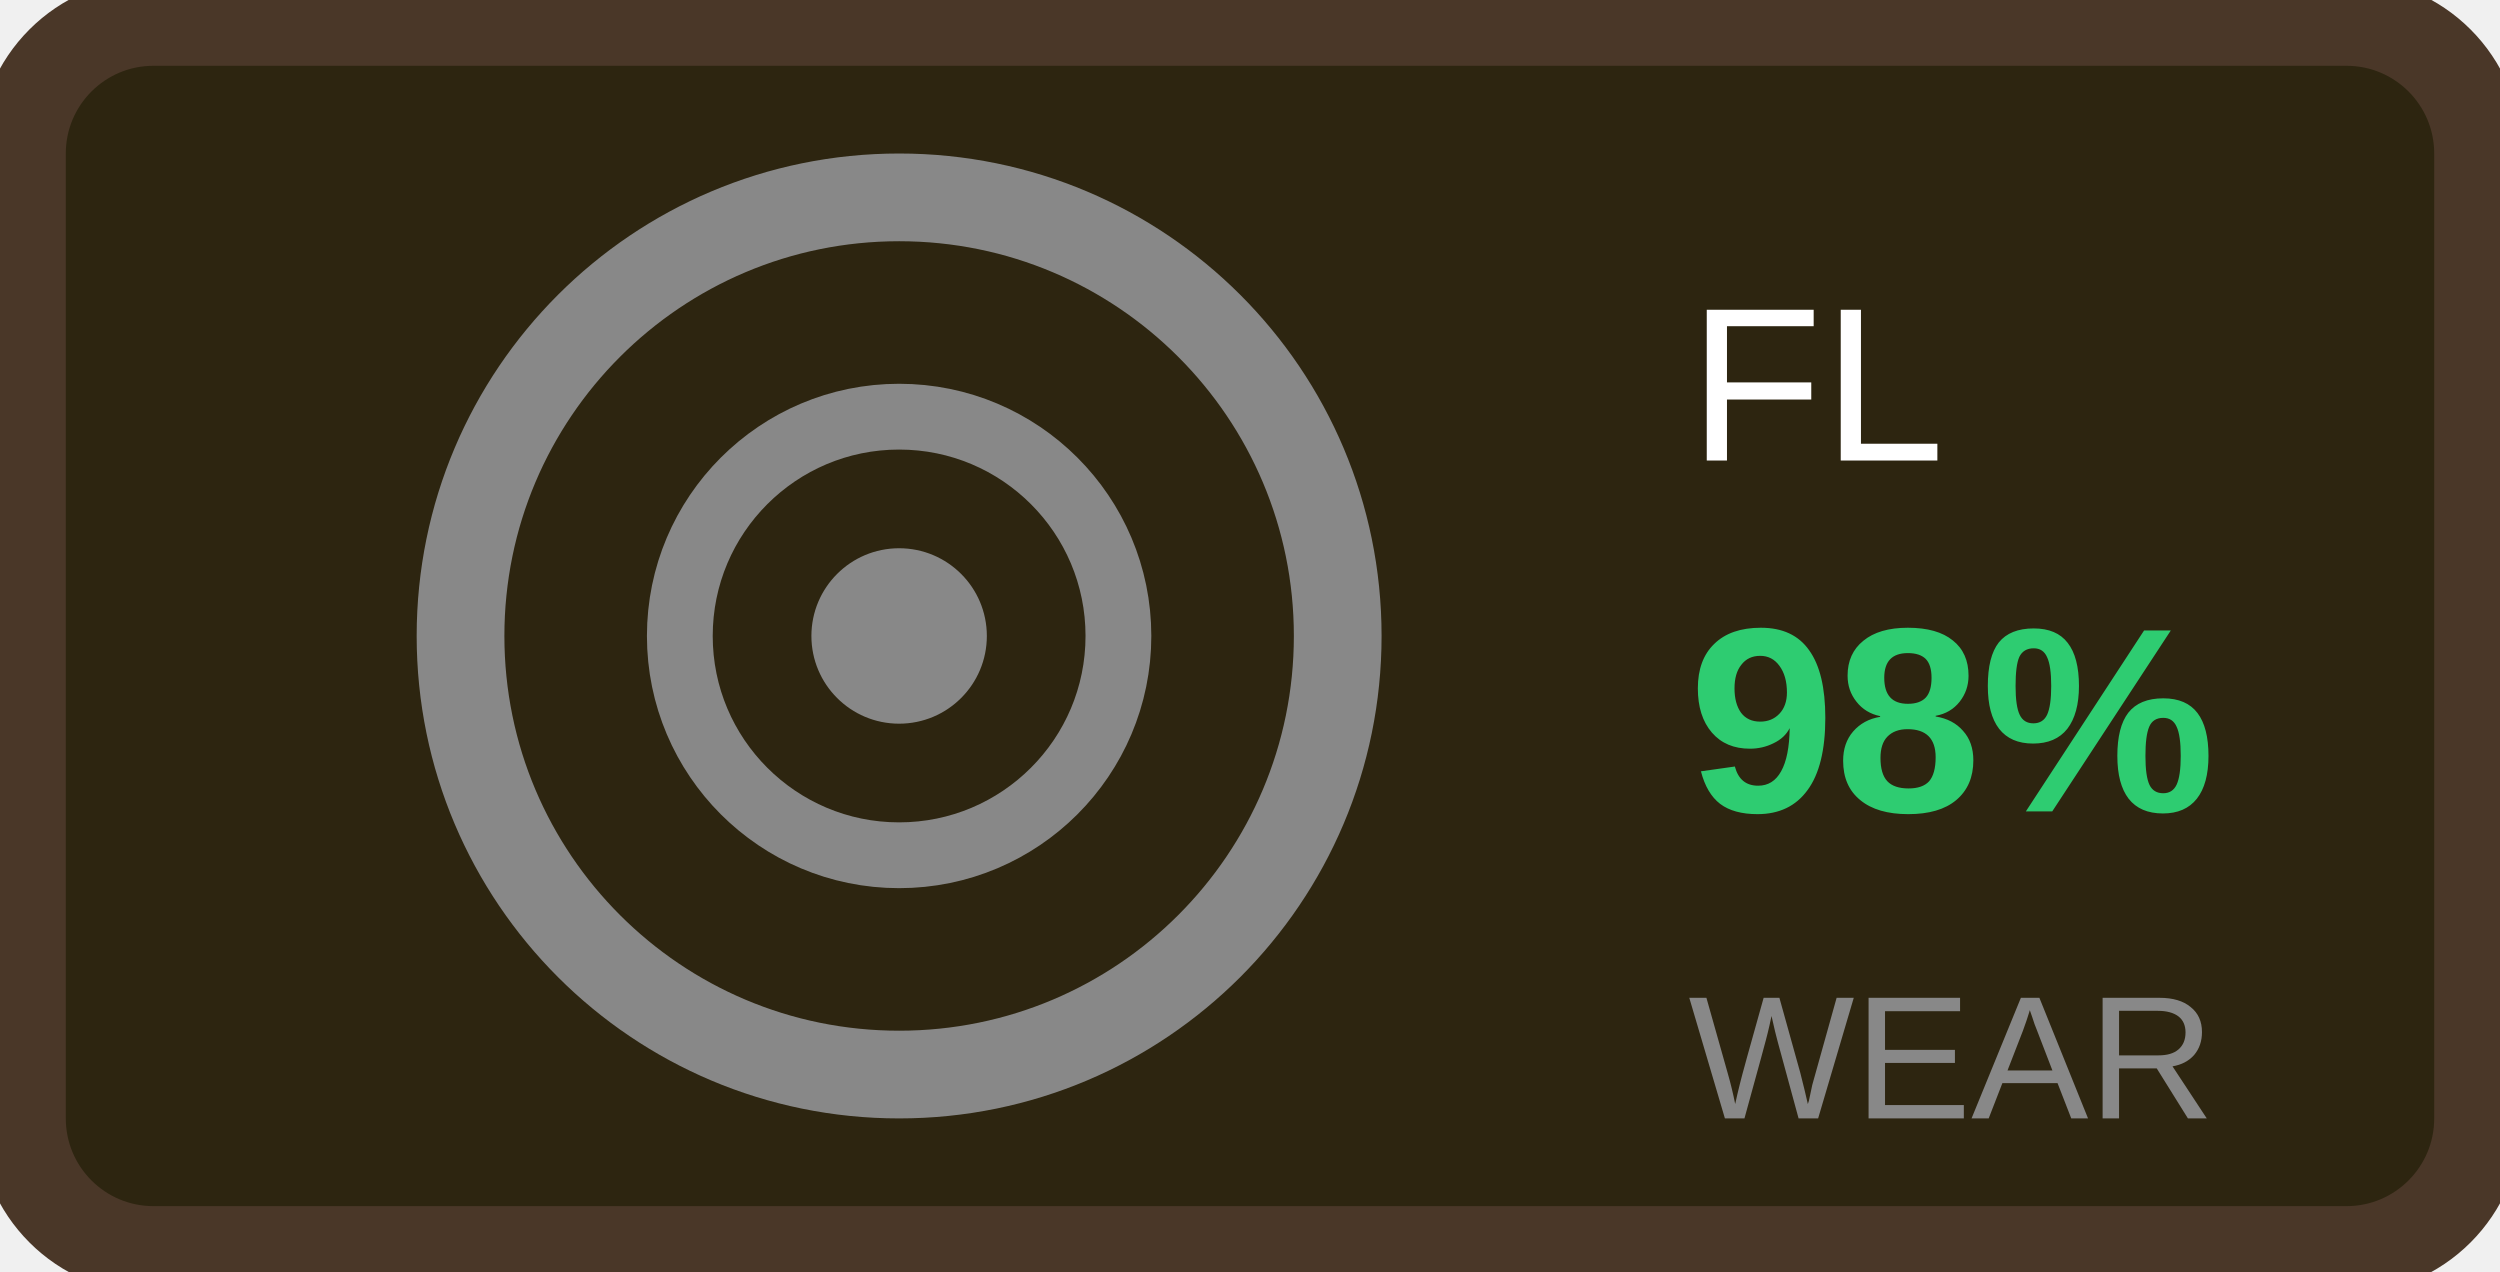
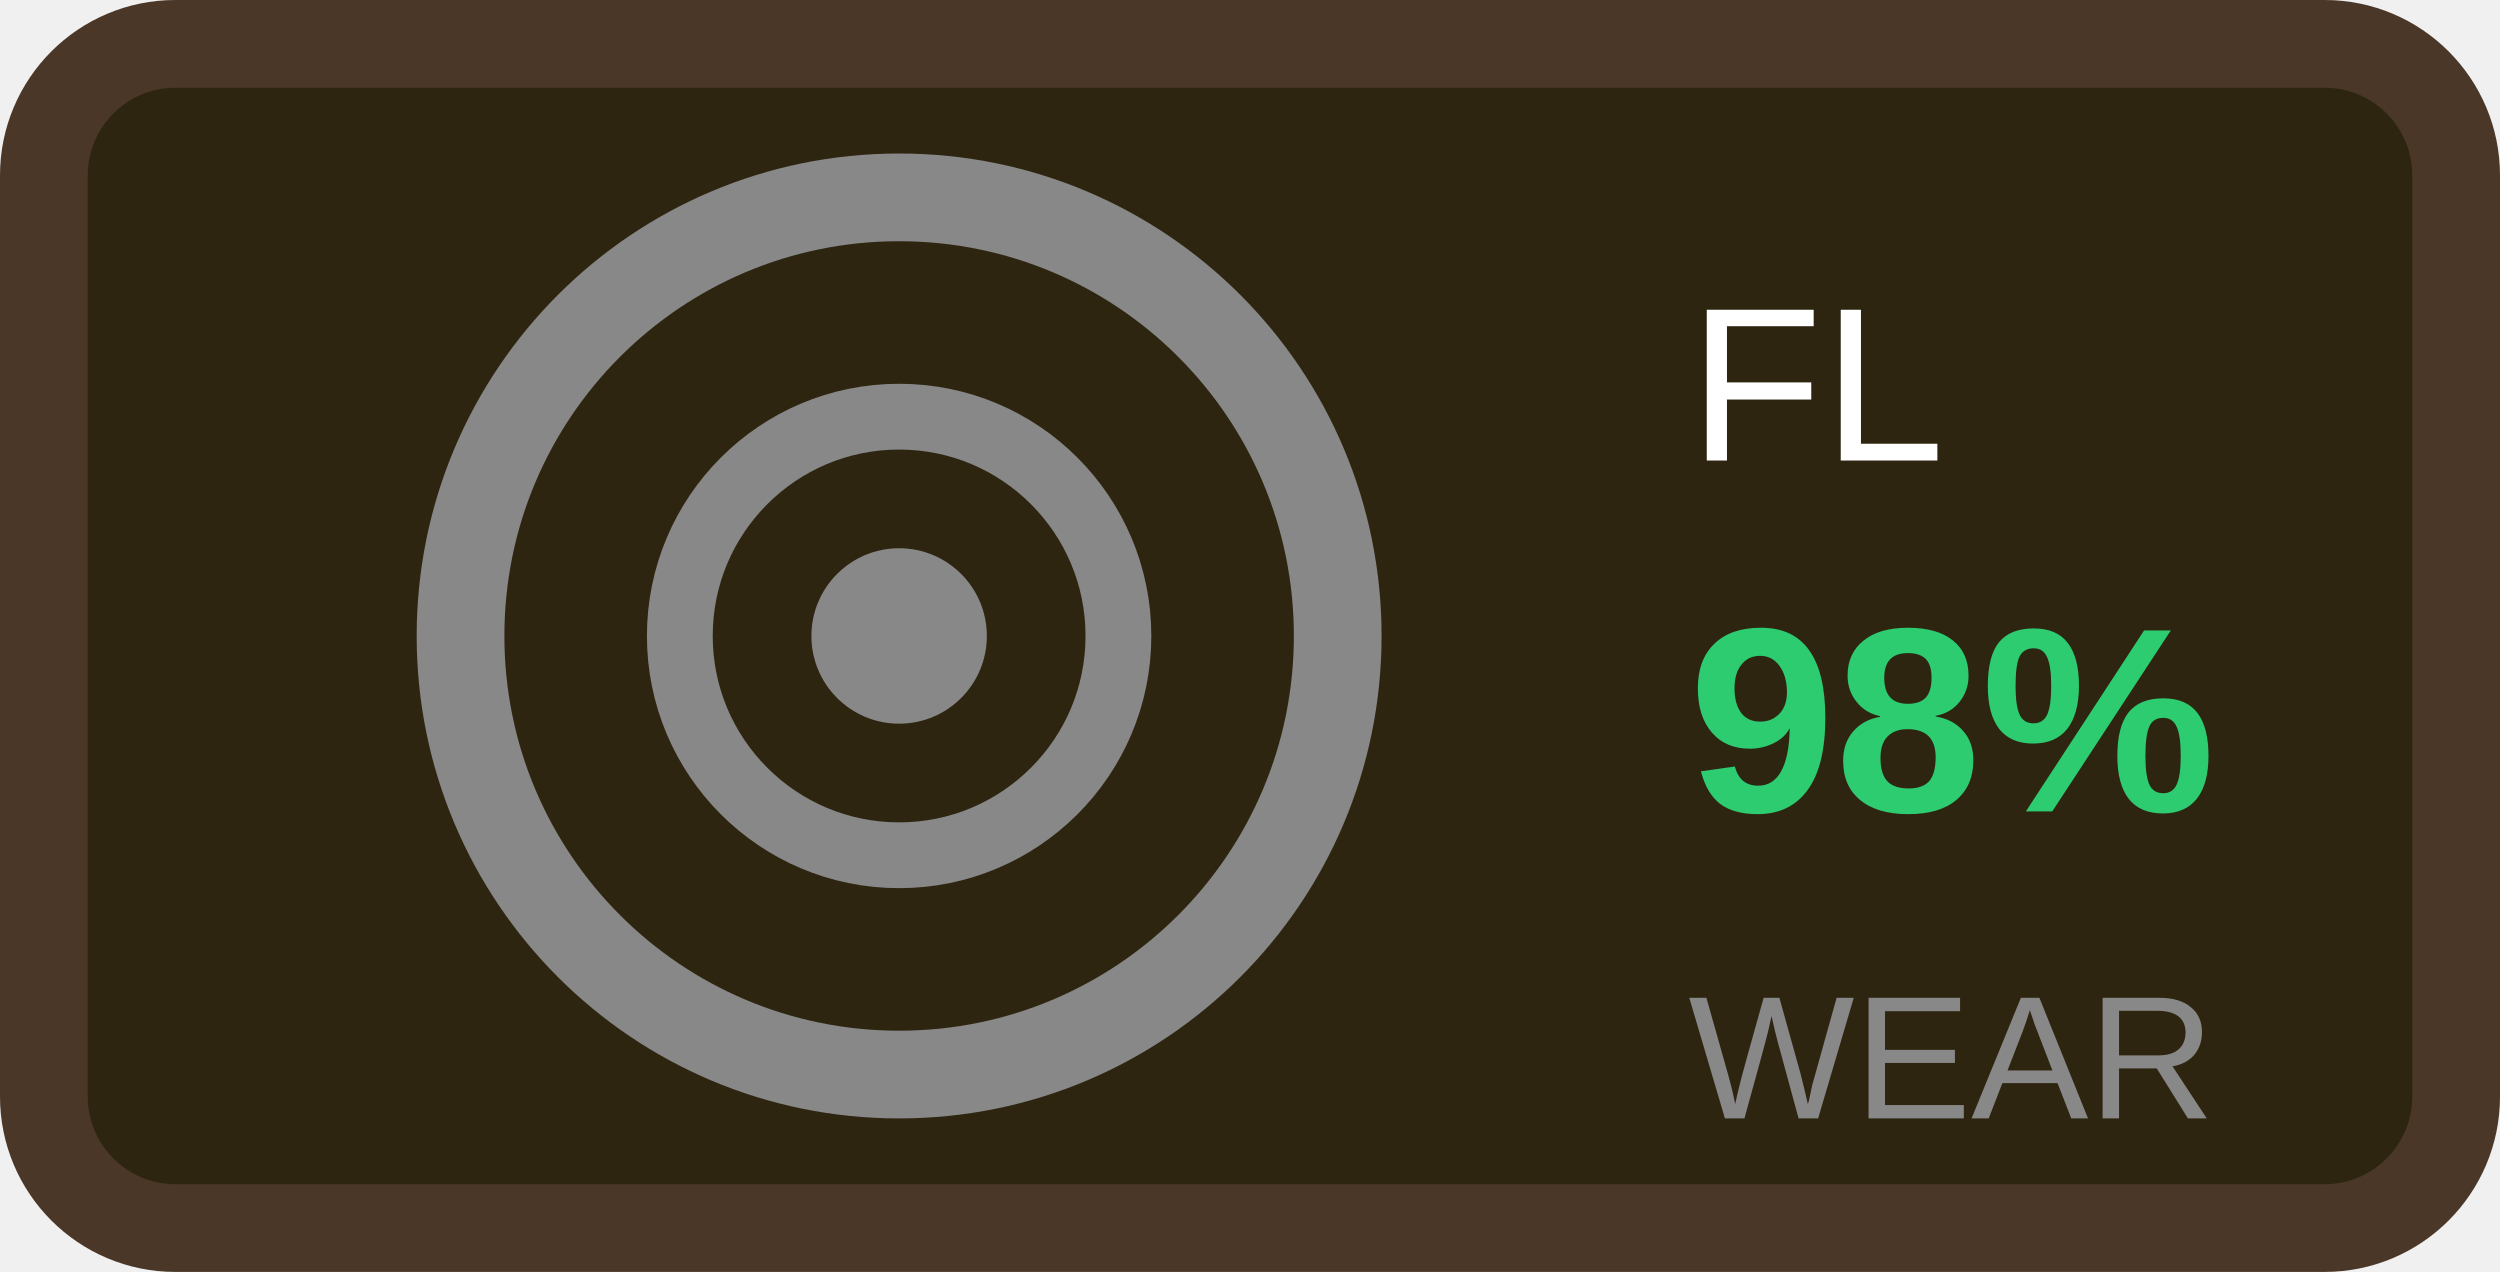
<svg xmlns="http://www.w3.org/2000/svg" viewBox="0 0 114 58" stroke-width="0.5" stroke="#fff" fill="#fff">
-   <rect x="1" y="1" width="112" height="56" rx="6" fill="#2d2510" stroke="#4a3728" stroke-width="4" />
+   <rect x="2" y="2" width="110" height="54" rx="6" fill="#2d2510" stroke="#4a3728" stroke-width="4" />
  <circle cx="41" cy="29" r="20" fill="none" stroke="#888888" stroke-width="4" />
  <circle cx="41" cy="29" r="10" fill="none" stroke="#888888" stroke-width="3" />
  <circle cx="41" cy="29" r="4" fill="#888888" stroke="none" />
  <text x="77" y="21" fill="#ffffff" font-family="Arial, sans-serif" font-size="10" stroke="none">FL</text>
  <text x="77" y="37" fill="#2ecc71" font-family="Arial, sans-serif" font-size="12" font-weight="bold" stroke="none">98%</text>
  <text x="77" y="51" fill="#888888" font-family="Arial, sans-serif" font-size="8" stroke="none">WEAR</text>
</svg>
